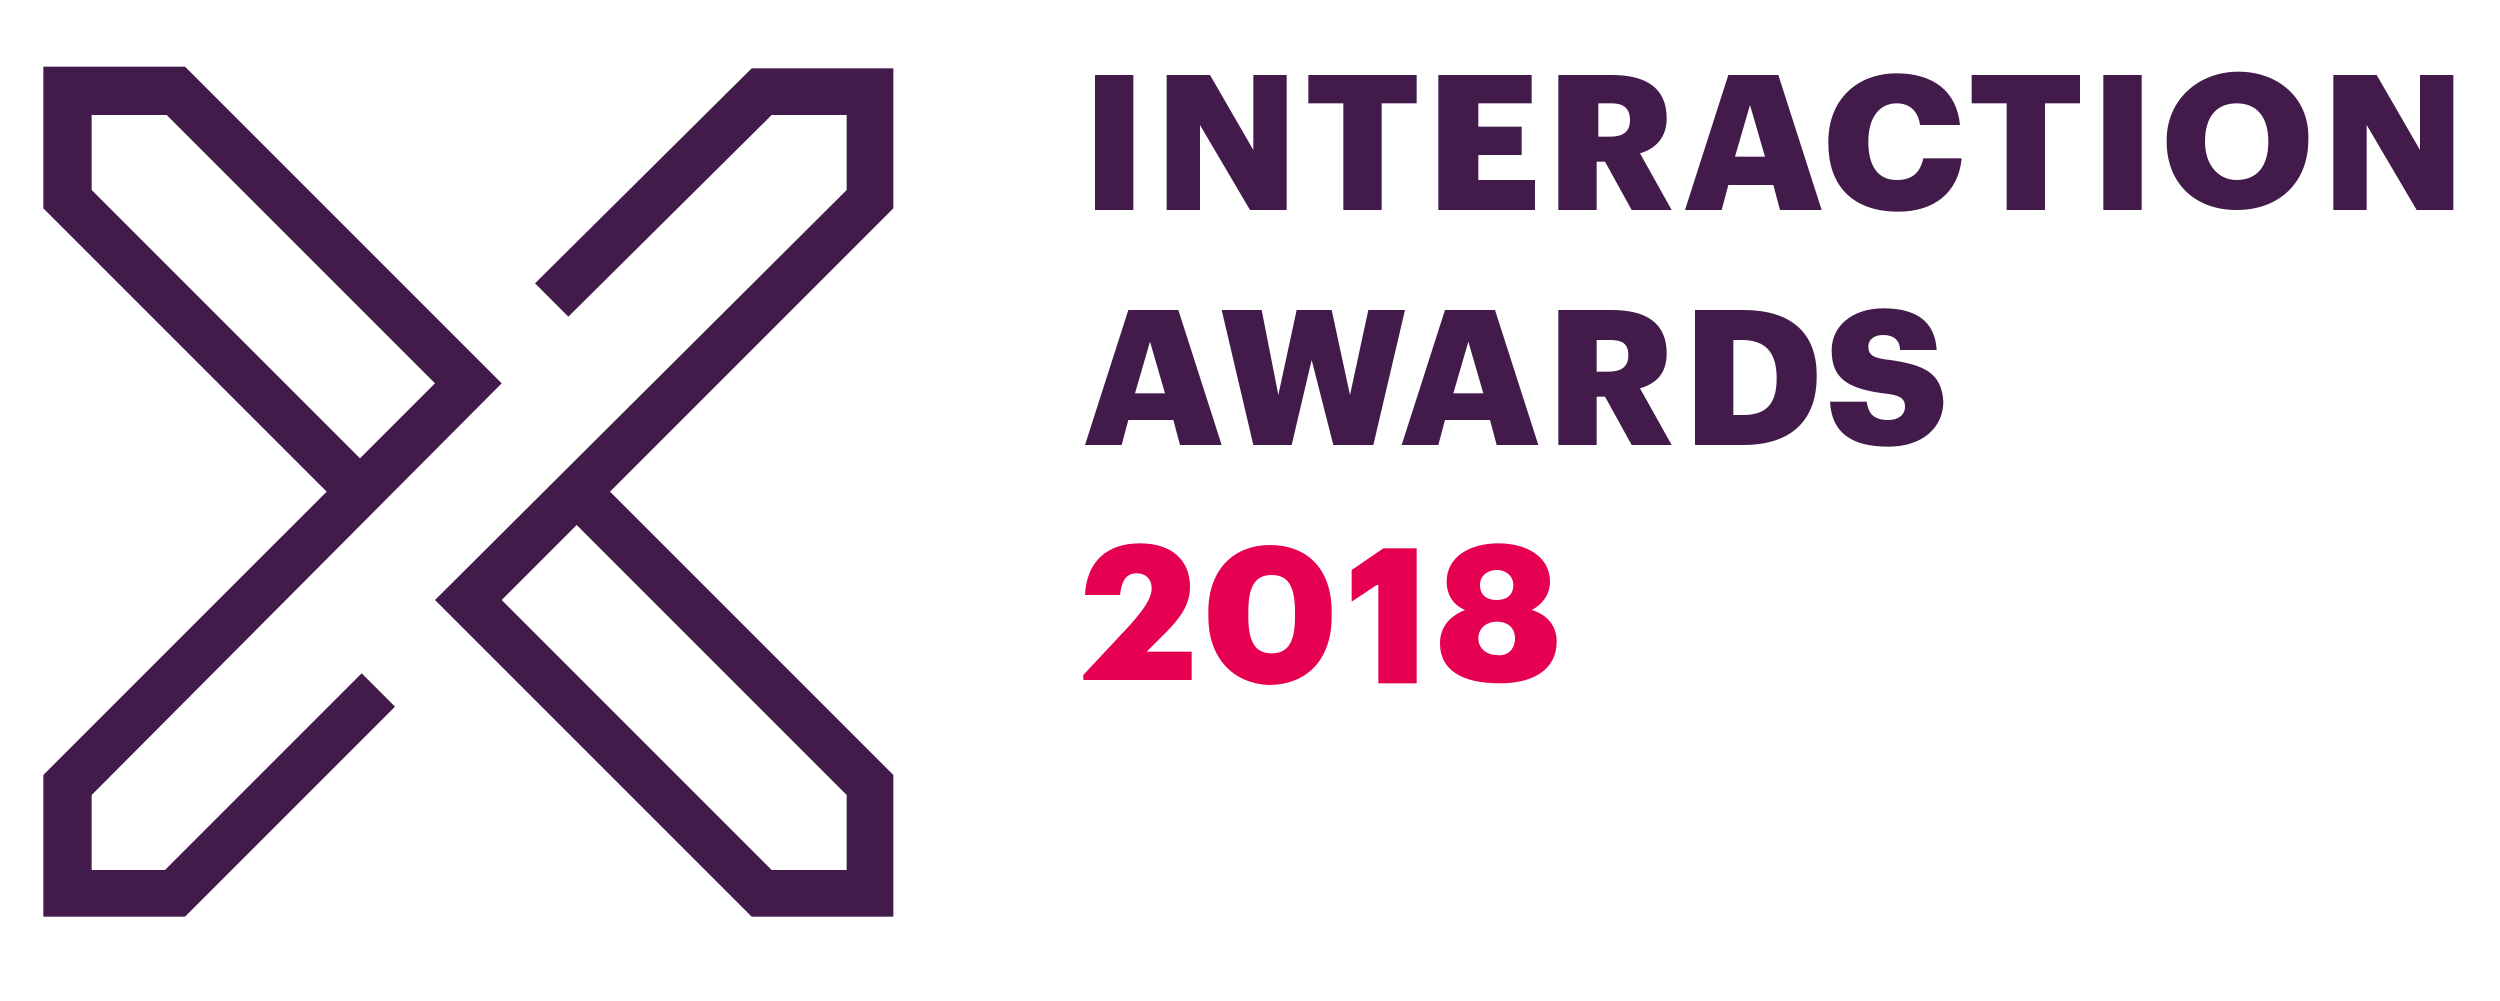
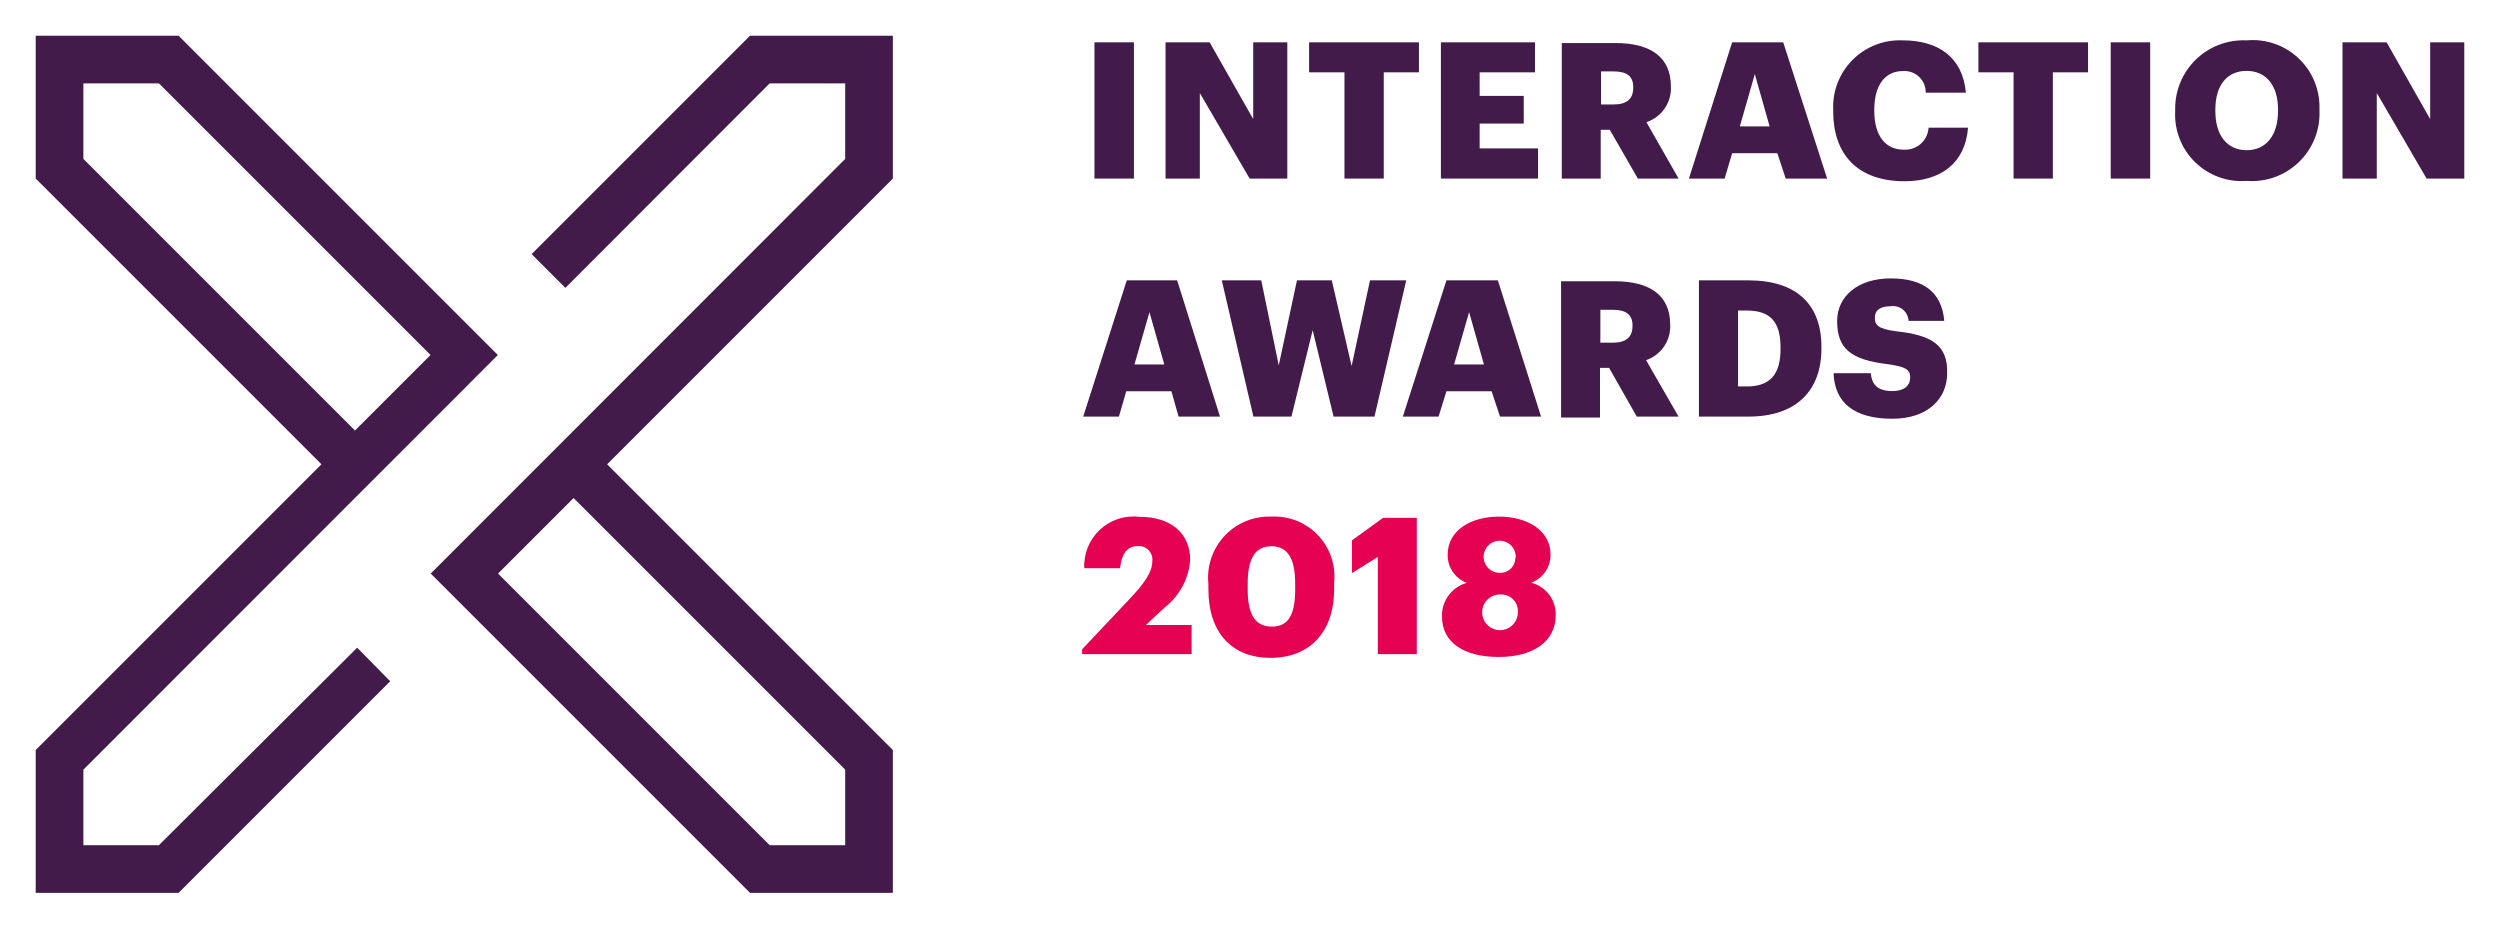
- <svg xmlns="http://www.w3.org/2000/svg" version="1.1" id="Layer_1" x="0px" y="0px" viewBox="0 0 150 60" style="enable-background:new 0 0 150 60;" xml:space="preserve">
-   <style type="text/css">
- 	.st0{fill:#421B4B;}
- 	.st1{fill:#E50051;}
- </style>
-   <g id="XMLID_3_">
-     <g id="XMLID_15_">
-       <path id="XMLID_50_" class="st0" d="M32.1,17l2,2L46.3,6.9h4.5v4.5L26.1,36l19,19h8.5v-8.5l-17-17l17-17V4.1h-8.5L32.1,17z     M50.8,47.7v4.5h-4.5L30.1,36l4.5-4.5L50.8,47.7z" />
-       <path id="XMLID_47_" class="st0" d="M9.9,52.2H5.5v-4.5L30.1,23l-19-19H2.6v8.5l17,17l-17,17V55h8.5l12.6-12.6l-2-2L9.9,52.2z     M5.5,11.4V6.9h4.5L26.1,23l-4.5,4.5L5.5,11.4z" />
-       <rect id="XMLID_46_" x="65.7" y="4.5" class="st0" width="2.3" height="8.1" />
-       <polygon id="XMLID_45_" class="st0" points="72,7.5 75,12.6 77.2,12.6 77.2,4.5 75.2,4.5 75.2,9 72.6,4.5 70,4.5 70,12.6 72,12.6       " />
-       <polygon id="XMLID_44_" class="st0" points="80.6,12.6 82.9,12.6 82.9,6.2 85,6.2 85,4.5 78.5,4.5 78.5,6.2 80.6,6.2   " />
-       <polygon id="XMLID_43_" class="st0" points="92.1,10.8 88.7,10.8 88.7,9.3 91.3,9.3 91.3,7.6 88.7,7.6 88.7,6.2 91.9,6.2     91.9,4.5 86.3,4.5 86.3,12.6 92.1,12.6   " />
-       <path id="XMLID_40_" class="st0" d="M100,7.1L100,7.1c0-1.8-1.2-2.6-3.3-2.6h-3.2v8.1h2.3V9.7h0.5l1.6,2.9h2.4l-1.9-3.4    C99.4,8.9,100,8.2,100,7.1z M97.8,7.2c0,0.7-0.4,1-1.2,1h-0.7V6.2h0.8C97.4,6.2,97.8,6.5,97.8,7.2L97.8,7.2z" />
-       <path id="XMLID_37_" class="st0" d="M103.7,4.5l-2.6,8.1h2.2l0.4-1.5h2.7l0.4,1.5h2.5l-2.6-8.1H103.7z M104.1,9.4l0.9-3.1l0.9,3.1    H104.1z" />
-       <path id="XMLID_36_" class="st0" d="M113.8,10.8c-1.1,0-1.7-0.8-1.7-2.3V8.5c0-1.5,0.7-2.3,1.7-2.3c0.8,0,1.3,0.5,1.4,1.3h2.4    c-0.2-2.1-1.7-3.1-3.8-3.1c-2.4,0-4.1,1.6-4.1,4.1v0.1c0,2.5,1.4,4.1,4.2,4.1c2.1,0,3.6-1.1,3.8-3.2h-2.3    C115.2,10.4,114.7,10.8,113.8,10.8z" />
-       <polygon id="XMLID_35_" class="st0" points="118.3,6.2 120.4,6.2 120.4,12.6 122.7,12.6 122.7,6.2 124.8,6.2 124.8,4.5 118.3,4.5       " />
-       <rect id="XMLID_34_" x="126.2" y="4.5" class="st0" width="2.3" height="8.1" />
-       <path id="XMLID_31_" class="st0" d="M134.3,4.3c-2.4,0-4.3,1.7-4.3,4.1v0.1c0,2.4,1.6,4.1,4.2,4.1c2.6,0,4.3-1.7,4.3-4.2V8.4    C138.6,5.9,136.7,4.3,134.3,4.3z M136.1,8.5c0,1.5-0.7,2.3-1.9,2.3c-1.1,0-1.9-0.9-1.9-2.3V8.5c0-1.5,0.7-2.3,1.9-2.3    C135.4,6.2,136.1,7,136.1,8.5L136.1,8.5z" />
-       <polygon id="XMLID_30_" class="st0" points="145.2,4.5 145.2,9 142.6,4.5 140,4.5 140,12.6 142,12.6 142,7.5 145,12.6 147.2,12.6     147.2,4.5   " />
-       <path id="XMLID_27_" class="st0" d="M67.7,18.6l-2.6,8.1h2.2l0.4-1.5h2.7l0.4,1.5h2.5l-2.6-8.1H67.7z M68.1,23.6l0.9-3.1l0.9,3.1    H68.1z" />
-       <polygon id="XMLID_26_" class="st0" points="82.1,18.6 81,23.7 79.9,18.6 77.8,18.6 76.7,23.7 75.7,18.6 73.3,18.6 75.2,26.7     77.5,26.7 78.7,21.6 80,26.7 82.4,26.7 84.3,18.6   " />
-       <path id="XMLID_23_" class="st0" d="M86.7,18.6l-2.6,8.1h2.2l0.4-1.5h2.7l0.4,1.5h2.5l-2.6-8.1H86.7z M87.2,23.6l0.9-3.1l0.9,3.1    H87.2z" />
-       <path id="XMLID_20_" class="st0" d="M100,21.2L100,21.2c0-1.8-1.2-2.6-3.3-2.6h-3.2v8.1h2.3v-2.9h0.5l1.6,2.9h2.4l-1.9-3.4    C99.4,23,100,22.4,100,21.2z M97.7,21.3c0,0.7-0.4,1-1.2,1h-0.7v-1.9h0.8C97.3,20.4,97.7,20.6,97.7,21.3L97.7,21.3z" />
-       <path id="XMLID_17_" class="st0" d="M104.6,18.6h-2.9v8.1h2.9c2.9,0,4.4-1.5,4.4-4.1v-0.1C109,20,107.5,18.6,104.6,18.6z     M106.6,22.7c0,1.5-0.6,2.2-2,2.2H104v-4.5h0.5C105.9,20.4,106.6,21.1,106.6,22.7L106.6,22.7z" />
-       <path id="XMLID_16_" class="st0" d="M113.4,21.6c-1-0.1-1.3-0.3-1.3-0.8c0-0.4,0.3-0.7,0.9-0.7c0.6,0,1,0.3,1,0.9h2.2    c-0.1-1.7-1.2-2.5-3.2-2.5c-1.9,0-3.1,1.1-3.1,2.5c0,1.6,0.8,2.3,3.1,2.6c1,0.1,1.3,0.3,1.3,0.8c0,0.5-0.4,0.8-1,0.8    c-1,0-1.2-0.5-1.3-1.1h-2.2c0.1,1.8,1.2,2.7,3.5,2.7c2.1,0,3.3-1.2,3.3-2.7C116.5,22.4,115.5,21.9,113.4,21.6z" />
-     </g>
-     <path id="XMLID_13_" class="st1" d="M65,40.5l2.8-3c0.8-0.9,1.3-1.6,1.3-2.2c0-0.5-0.3-0.9-0.9-0.9s-0.9,0.4-1,1.3h-2.1   c0.1-2,1.3-3.1,3.3-3.1c2,0,3,1.1,3,2.6c0,1.1-0.6,1.9-1.5,2.8l-1.1,1.1h2.7v1.7H65V40.5z" />
-     <path id="XMLID_10_" class="st1" d="M72.5,37v-0.3c0-2.6,1.6-4,3.7-4c2.1,0,3.7,1.3,3.7,4v0.3c0,2.6-1.5,4.1-3.8,4.1   C74,41,72.5,39.5,72.5,37z M77.7,37v-0.3c0-1.5-0.4-2.2-1.4-2.2c-1,0-1.4,0.7-1.4,2.2V37c0,1.5,0.4,2.2,1.4,2.2   C77.3,39.2,77.7,38.5,77.7,37z" />
-     <path id="XMLID_8_" class="st1" d="M82.6,35.1l-1.5,1v-1.9l1.9-1.3h2v8.1h-2.3V35.1z" />
-     <path id="XMLID_4_" class="st1" d="M86.4,38.6c0-0.9,0.5-1.6,1.5-2c-0.7-0.3-1.1-0.9-1.1-1.7c0-1.5,1.4-2.3,3.1-2.3   c1.7,0,3.1,0.8,3.1,2.3c0,0.8-0.5,1.4-1.1,1.7c1,0.3,1.5,1,1.5,1.9c0,1.6-1.3,2.5-3.4,2.5C87.7,41,86.4,40.2,86.4,38.6z M90.9,38.3   c0-0.6-0.4-1-1.1-1c-0.6,0-1.1,0.4-1.1,1c0,0.6,0.5,1,1.1,1C90.4,39.4,90.9,39,90.9,38.3z M90.8,35.1c0-0.5-0.4-0.9-1-0.9   c-0.5,0-1,0.3-1,0.9c0,0.6,0.4,0.9,1,0.9C90.4,36,90.8,35.7,90.8,35.1z" />
+ <svg xmlns="http://www.w3.org/2000/svg" id="Calque_1" data-name="Calque 1" viewBox="0 0 140 52">
+   <defs>
+     <style>.cls-1{fill:#421b4b;}.cls-2{fill:#e50051;}</style>
+   </defs>
+   <g id="awards">
+     <path class="cls-1" d="M29.77,14.23l1.89,1.89L43.1,4.67h4.23V8.9L24.12,32.12,42,50h8V42L34,26,50,10V2H42ZM47.33,43.1v4.23H43.1L27.89,32.12l4.23-4.23Z" />
+     <path class="cls-1" d="M8.9,47.33H4.67V43.1L27.88,19.88,10,2H2v8L18,26,2,42v8h8L21.85,38.15,20,36.27ZM4.67,8.9V4.67H8.9L24.11,19.88l-4.23,4.23Z" />
+     <rect class="cls-1" x="61.29" y="2.37" width="2.21" height="7.63" />
+     <polygon class="cls-1" points="67.19 5.21 69.98 10 72.09 10 72.09 2.37 70.18 2.37 70.18 6.67 67.74 2.37 65.27 2.37 65.27 10 67.19 10 67.19 5.21" />
+     <polygon class="cls-1" points="75.29 10 77.49 10 77.49 4.05 79.46 4.05 79.46 2.37 73.31 2.37 73.31 4.05 75.29 4.05 75.29 10" />
+     <polygon class="cls-1" points="86.13 8.31 82.86 8.31 82.86 6.92 85.33 6.92 85.33 5.37 82.86 5.37 82.86 4.05 85.96 4.05 85.96 2.37 80.69 2.37 80.69 10 86.13 10 86.13 8.31" />
+     <path class="cls-1" d="M93.57,4.83v0c0-1.61-1.11-2.42-3.11-2.42h-3V10h2.18V7.27h.51L91.72,10H94L92.2,6.84A2,2,0,0,0,93.57,4.83Zm-2.11.09c0,.62-.36.93-1.1.93h-.7V4h.71c.7,0,1.09.25,1.09.86Z" />
+     <path class="cls-1" d="M97,2.37,94.58,10h2L97,8.58h2.53L100,10h2.32L99.86,2.37Zm.43,4.71.84-2.93.83,2.93Z" />
+     <path class="cls-1" d="M106.59,8.38c-1,0-1.63-.78-1.63-2.16V6.14c0-1.39.62-2.16,1.6-2.16a1.19,1.19,0,0,1,1.28,1.21h2.25c-.18-2-1.56-2.93-3.54-2.93a3.73,3.73,0,0,0-3.89,3.9v.09c0,2.34,1.31,3.9,4,3.9,2,0,3.4-1,3.55-3H108A1.31,1.31,0,0,1,106.59,8.38Z" />
+     <polygon class="cls-1" points="110.79 4.05 112.76 4.05 112.76 10 114.96 10 114.96 4.05 116.93 4.05 116.93 2.37 110.79 2.37 110.79 4.05" />
+     <rect class="cls-1" x="118.2" y="2.37" width="2.21" height="7.63" />
+     <path class="cls-1" d="M125.81,2.26a3.82,3.82,0,0,0-4,3.88v.09a3.72,3.72,0,0,0,4,3.9,3.79,3.79,0,0,0,4.08-3.95V6.09A3.74,3.74,0,0,0,125.81,2.26Zm1.76,3.95c0,1.37-.67,2.2-1.75,2.2s-1.76-.8-1.76-2.19V6.14c0-1.39.67-2.17,1.75-2.17s1.76.8,1.76,2.16Z" />
+     <polygon class="cls-1" points="136.09 2.37 136.09 6.67 133.65 2.37 131.18 2.37 131.18 10 133.1 10 133.1 5.21 135.89 10 138 10 138 2.37 136.09 2.37" />
+     <path class="cls-1" d="M63.1,15.7l-2.44,7.63h2l.41-1.42h2.53L66,23.33h2.32L65.92,15.7Zm.43,4.71.84-2.93.83,2.93Z" />
+     <polygon class="cls-1" points="76.72 15.7 75.69 20.5 74.58 15.7 72.63 15.7 71.61 20.46 70.63 15.7 68.42 15.7 70.19 23.33 72.32 23.33 73.51 18.49 74.68 23.33 76.97 23.33 78.75 15.7 76.72 15.7" />
+     <path class="cls-1" d="M81,15.7l-2.44,7.63h2L81,21.91h2.53L84,23.33H86.3L83.88,15.7Zm.43,4.71.84-2.93.83,2.93Z" />
+     <path class="cls-1" d="M93.53,18.17v0c0-1.61-1.11-2.42-3.11-2.42h-3v7.63h2.18V20.6h.51l1.55,2.73H94l-1.82-3.16A2,2,0,0,0,93.53,18.17Zm-2.11.09c0,.62-.36.93-1.1.93h-.7V17.35h.71c.7,0,1.09.25,1.09.86Z" />
+     <path class="cls-1" d="M97.91,15.7H95.14v7.63H97.9c2.69,0,4.1-1.44,4.1-3.82v-.09C102,17.06,100.62,15.7,97.91,15.7Zm1.8,3.84c0,1.42-.58,2.1-1.88,2.1h-.5V17.39h.48c1.32,0,1.9.62,1.9,2.07Z" />
+     <path class="cls-1" d="M106.17,18.55c-.95-.13-1.18-.32-1.18-.75s.3-.65.89-.65a.87.87,0,0,1,1,.82h2c-.14-1.61-1.17-2.38-3-2.38s-3,1-3,2.38c0,1.54.73,2.18,2.88,2.43.92.14,1.21.27,1.21.74s-.35.76-1,.76c-.91,0-1.15-.45-1.21-1h-2.08c.06,1.65,1.15,2.55,3.29,2.55,2,0,3.07-1.14,3.07-2.54C109.09,19.27,108.1,18.76,106.17,18.55Z" />
+     <path class="cls-2" d="M60.6,36.36l2.67-2.83c.76-.81,1.26-1.46,1.26-2.1a.76.76,0,0,0-.81-.85c-.54,0-.89.33-1,1.24h-2a2.76,2.76,0,0,1,3.07-2.88c1.87,0,2.86,1,2.86,2.41A3.7,3.7,0,0,1,65.24,34l-1.07,1h2.56v1.63H60.6Z" />
+     <path class="cls-2" d="M67.67,33V32.7a3.42,3.42,0,0,1,3.52-3.77,3.36,3.36,0,0,1,3.52,3.72V33c0,2.42-1.39,3.84-3.56,3.84S67.67,35.42,67.67,33Zm4.86,0v-.31c0-1.4-.41-2.1-1.33-2.1s-1.33.69-1.33,2.1V33c0,1.42.42,2.09,1.36,2.09S72.53,34.4,72.53,33Z" />
+     <path class="cls-2" d="M77.16,31.19l-1.45.9V30.26L77.45,29h1.89v7.63H77.16Z" />
+     <path class="cls-2" d="M80.75,34.51a1.9,1.9,0,0,1,1.39-1.87,1.65,1.65,0,0,1-1.07-1.58c0-1.37,1.31-2.13,2.88-2.13s2.88.77,2.88,2.12a1.66,1.66,0,0,1-1.08,1.58,1.83,1.83,0,0,1,1.37,1.82c0,1.47-1.26,2.34-3.19,2.34S80.75,36,80.75,34.51ZM85,34.29a.93.93,0,0,0-1-1,1,1,0,1,0,1,1Zm-.12-3.05a.9.9,0,1,0-.9.84A.84.84,0,0,0,84.86,31.23Z" />
  </g>
</svg>
